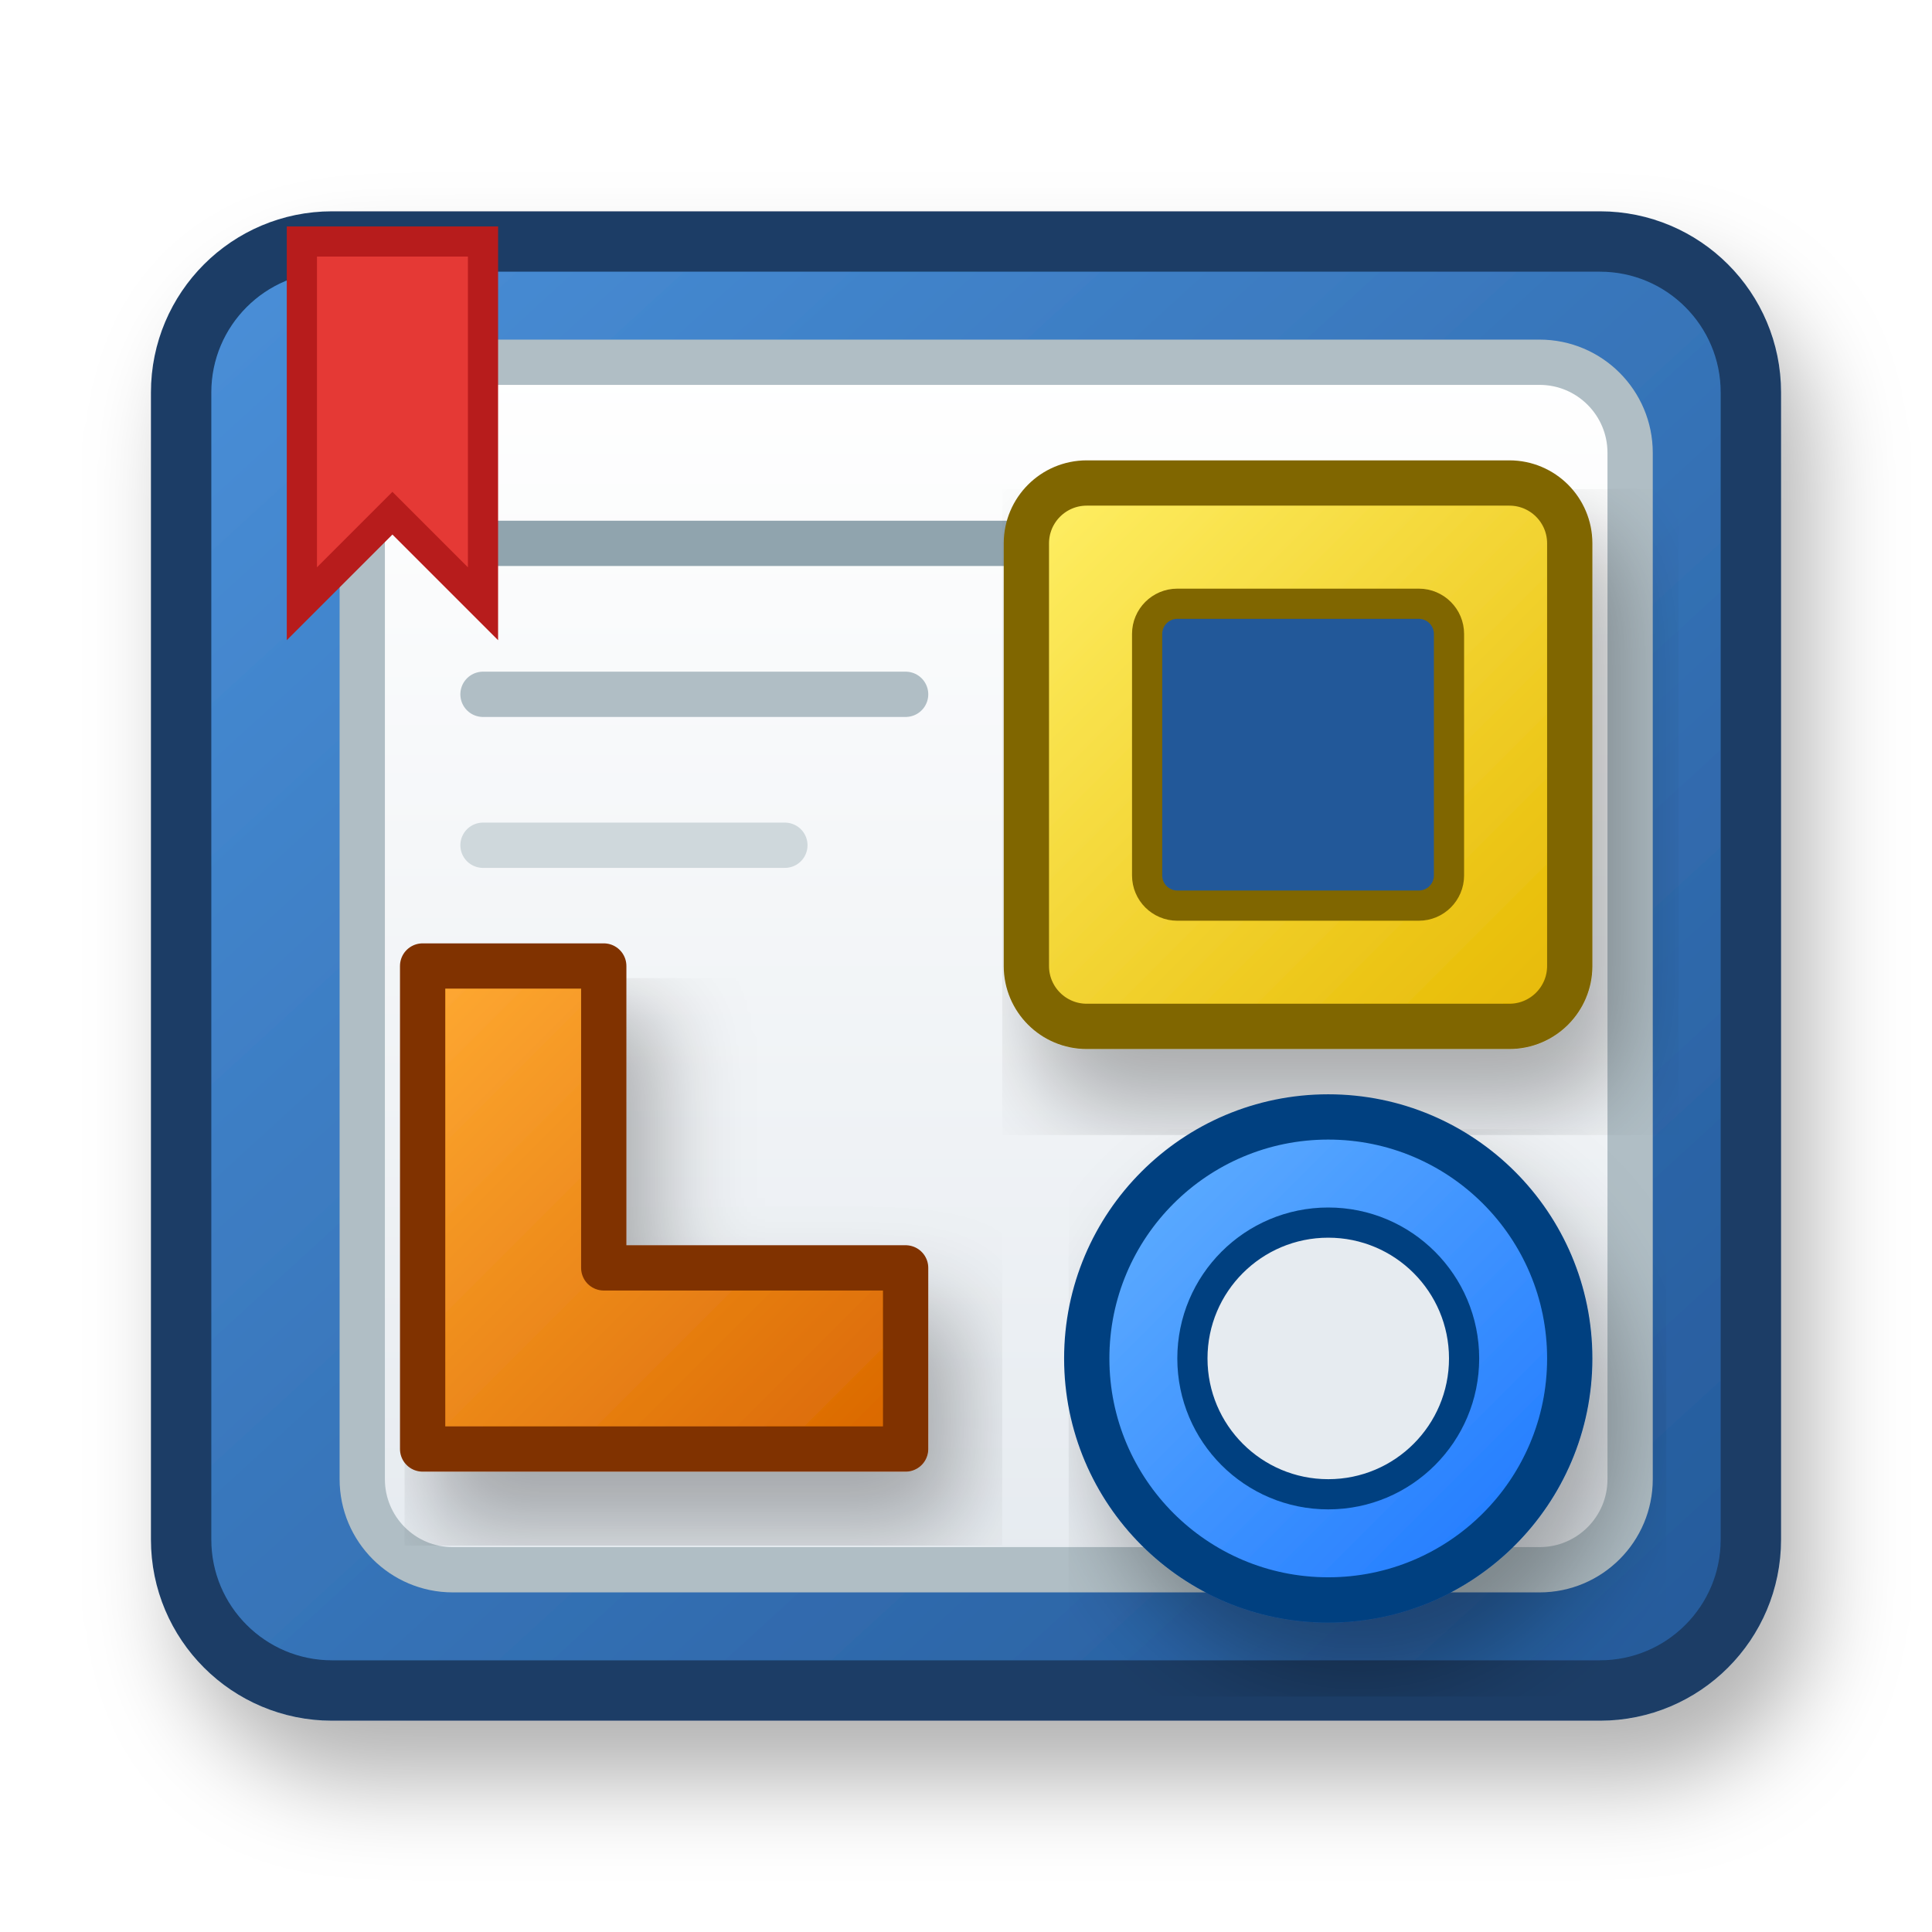
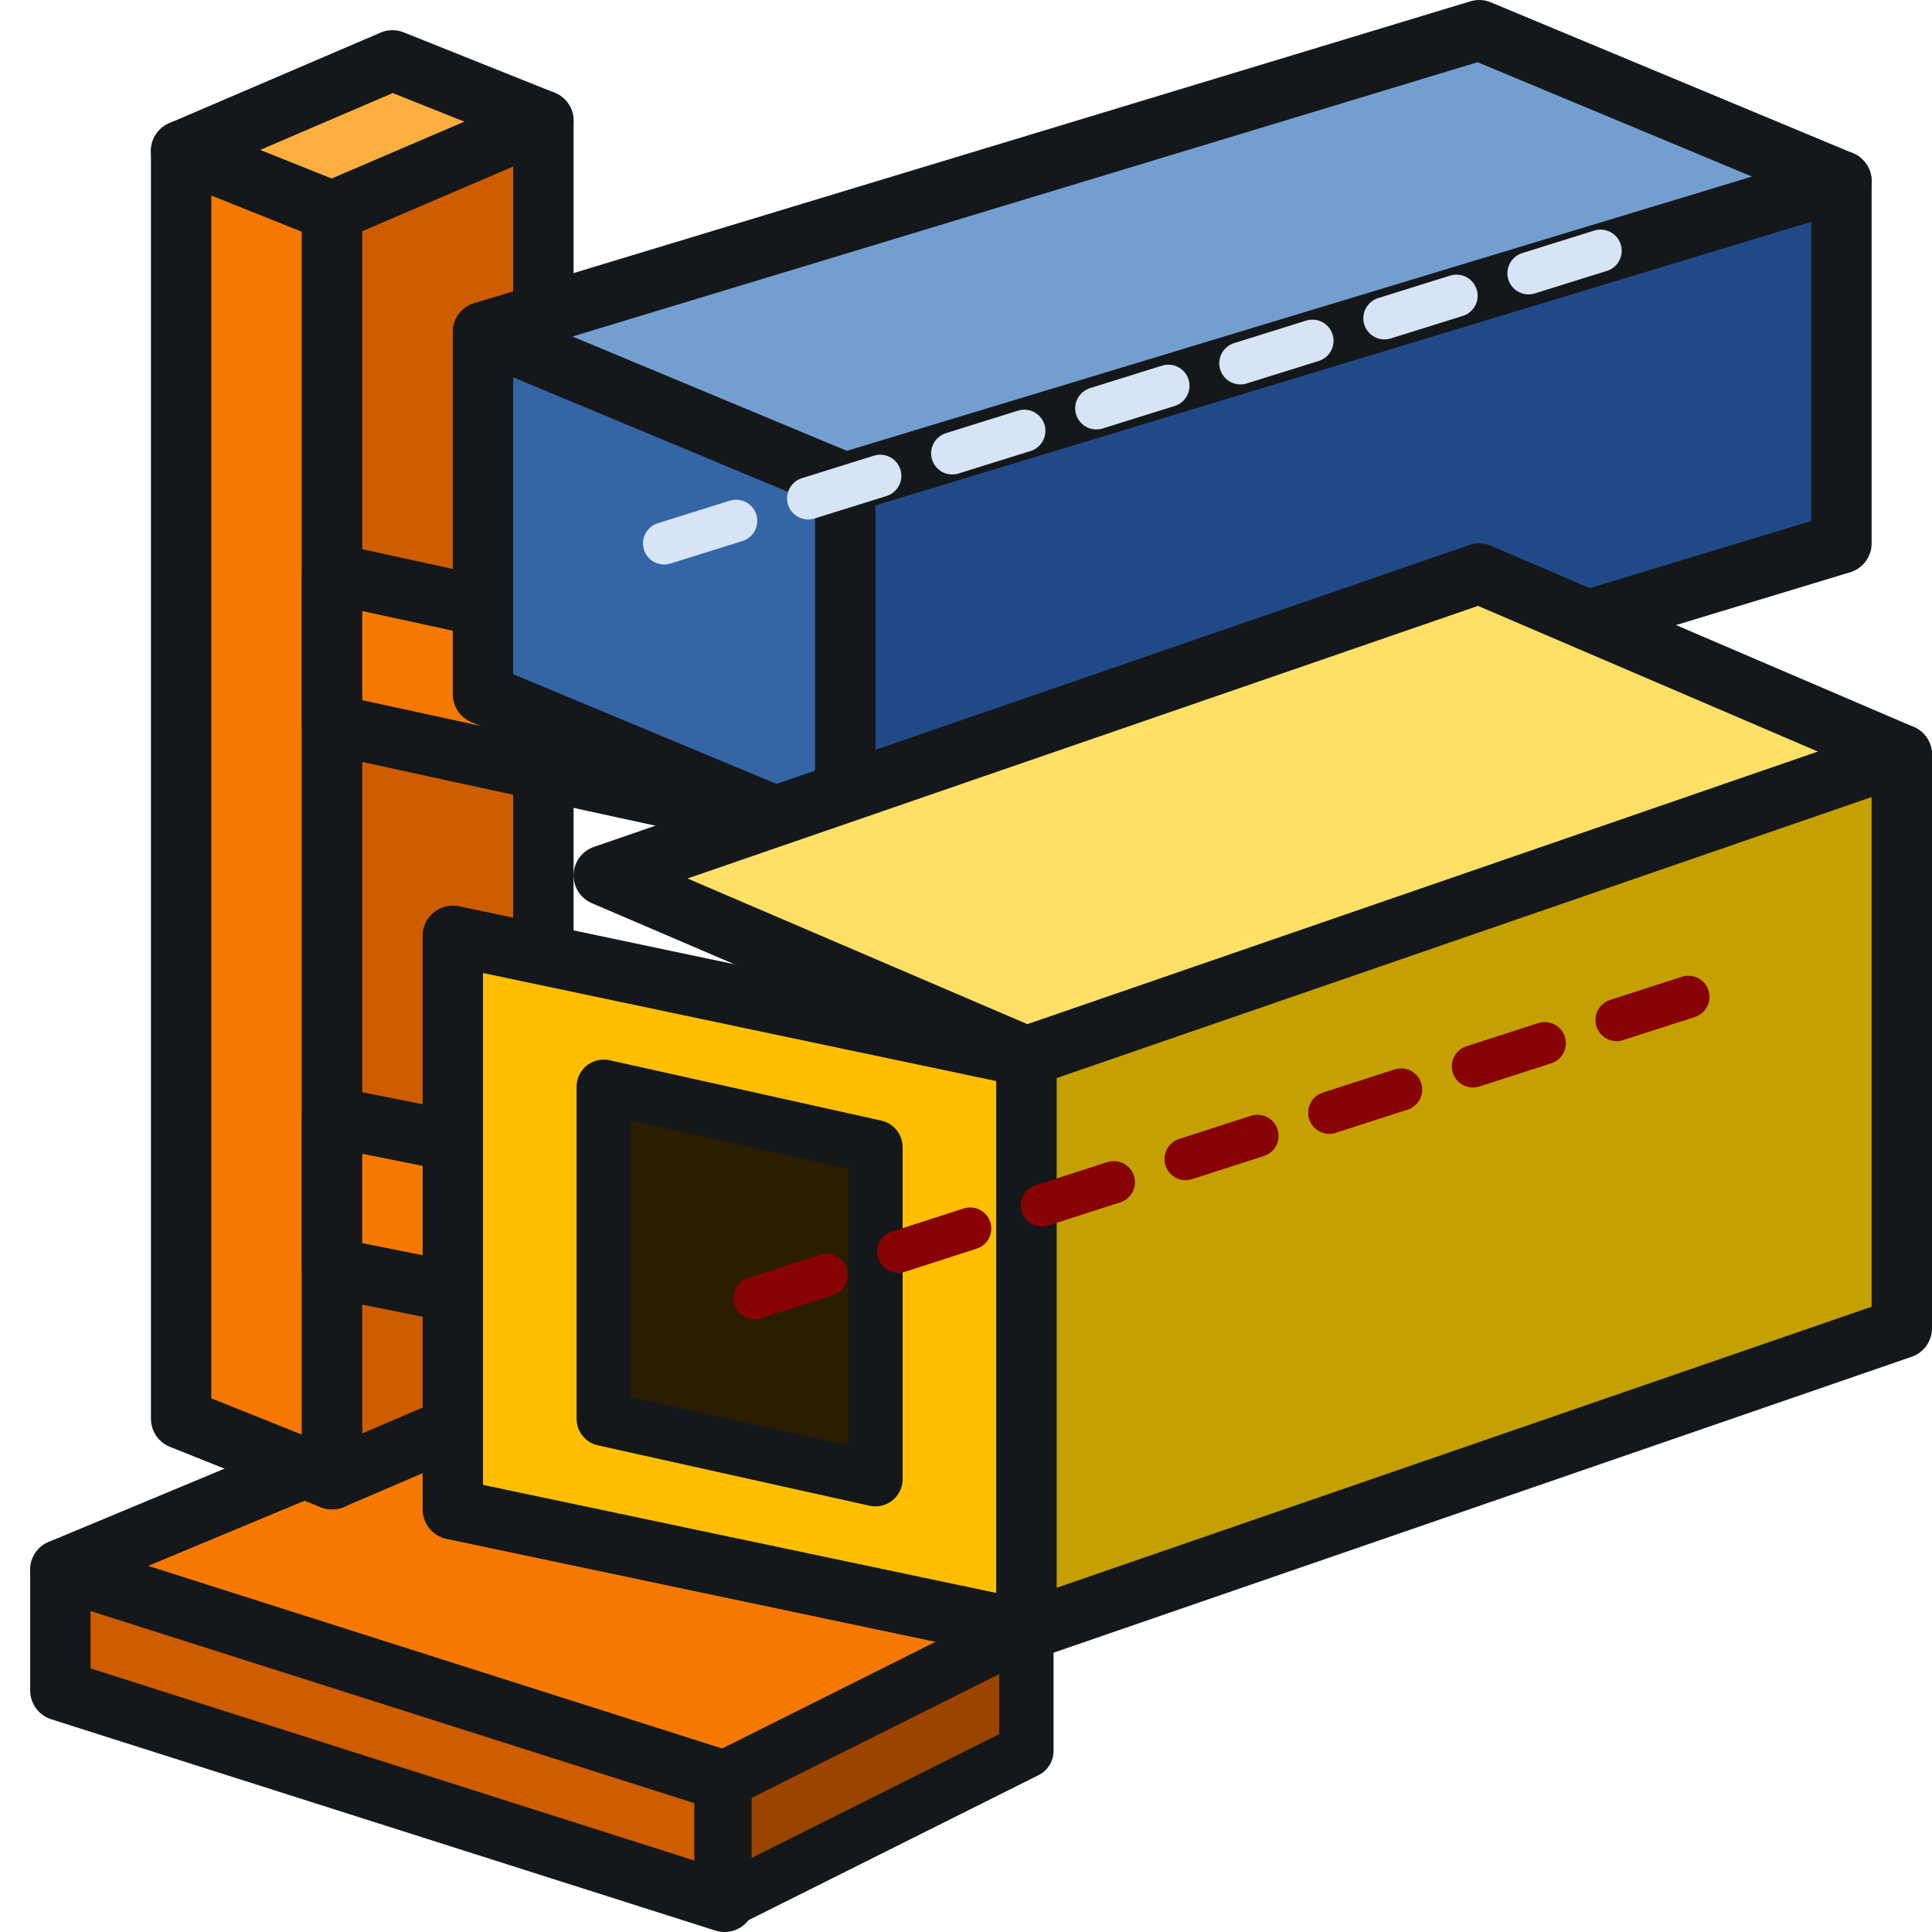
- <svg xmlns="http://www.w3.org/2000/svg" width="64" height="64" viewBox="0 0 64 64">
-   <defs>
-     <linearGradient id="binderGrad" x1="0" y1="0" x2="1" y2="1">
-       <stop offset="0%" stop-color="#4a90d9" />
-       <stop offset="100%" stop-color="#245999" />
-     </linearGradient>
-     <linearGradient id="pageGrad" x1="0" y1="0" x2="0" y2="1">
-       <stop offset="0%" stop-color="#ffffff" />
-       <stop offset="100%" stop-color="#e6ebf0" />
-     </linearGradient>
-     <linearGradient id="steelYellow" x1="0" y1="0" x2="1" y2="1">
-       <stop offset="0%" stop-color="#fff066" />
-       <stop offset="100%" stop-color="#e6b800" />
-     </linearGradient>
-     <linearGradient id="steelOrange" x1="0" y1="0" x2="1" y2="1">
-       <stop offset="0%" stop-color="#ffaa33" />
-       <stop offset="100%" stop-color="#d96600" />
-     </linearGradient>
-     <linearGradient id="steelBlue" x1="0" y1="0" x2="1" y2="1">
-       <stop offset="0%" stop-color="#66b3ff" />
-       <stop offset="100%" stop-color="#1a75ff" />
-     </linearGradient>
-     <filter id="shadow" x="-10%" y="-10%" width="130%" height="130%">
-       <feDropShadow dx="1" dy="2" stdDeviation="1.5" flood-color="#000000" flood-opacity="0.3" />
-     </filter>
-   </defs>
-   <g filter="url(#shadow)">
-     <rect x="6" y="8" width="52" height="48" rx="5" ry="5" fill="url(#binderGrad)" stroke="#1a3d66" stroke-width="2" />
-     <rect x="12" y="12" width="42" height="40" rx="3" ry="3" fill="url(#pageGrad)" stroke="#b0bec5" stroke-width="1.5" />
-     <line x1="16" y1="18" x2="34" y2="18" stroke="#90a4ae" stroke-width="1.5" stroke-linecap="round" />
-     <line x1="16" y1="23" x2="30" y2="23" stroke="#b0bec5" stroke-width="1.5" stroke-linecap="round" />
-     <line x1="16" y1="28" x2="26" y2="28" stroke="#cfd8dc" stroke-width="1.5" stroke-linecap="round" />
+ <svg xmlns="http://www.w3.org/2000/svg" viewBox="0 0 64 64" width="64" height="64">
+   <g id="rack_frame">
+     <path d="M 2,52 L 24,59 L 34,54 L 14,47 Z" fill="#f57900" stroke="#15181b" stroke-width="2" stroke-linejoin="round" />
+     <path d="M 2,52 L 24,59 L 24,63 L 2,56 Z" fill="#ce5c00" stroke="#15181b" stroke-width="2" stroke-linejoin="round" />
+     <path d="M 24,59 L 34,54 L 34,58 L 24,63 Z" fill="#994500" stroke="#15181b" stroke-width="1.8" stroke-linejoin="round" />
+     <path d="M 6,5 L 13,2 L 18,4 L 11,7 Z" fill="#fcaf3e" stroke="#15181b" stroke-width="2" stroke-linejoin="round" />
+     <path d="M 6,5 L 11,7 L 11,49 L 6,47 Z" fill="#f57900" stroke="#15181b" stroke-width="2" stroke-linejoin="round" />
+     <path d="M 11,7 L 18,4 L 18,46 L 11,49 Z" fill="#ce5c00" stroke="#15181b" stroke-width="2" stroke-linejoin="round" />
+     <path d="M 11,19 L 34,24 L 34,29 L 11,24 Z" fill="#f57900" stroke="#15181b" stroke-width="2" stroke-linejoin="round" />
+     <path d="M 31,21 L 34,22 L 34,29 L 31,28 Z" fill="#fcaf3e" stroke="#15181b" stroke-width="1.8" stroke-linejoin="round" />
+     <path d="M 11,37 L 36,42 L 36,47 L 11,42 Z" fill="#f57900" stroke="#15181b" stroke-width="2" stroke-linejoin="round" />
+     <path d="M 33,39 L 36,40 L 36,47 L 33,46 Z" fill="#fcaf3e" stroke="#15181b" stroke-width="1.8" stroke-linejoin="round" />
  </g>
-   <g filter="url(#shadow)" transform="translate(34, 16)">
-     <rect x="0" y="0" width="18" height="18" rx="2" fill="url(#steelYellow)" stroke="#806600" stroke-width="1.5" />
-     <rect x="4" y="4" width="10" height="10" rx="1" fill="#245999" stroke="#806600" stroke-width="1" />
+   <g id="top_beam">
+     <path d="M 16,11 L 49,1 L 61,6 L 28,16 Z" fill="#729fcf" stroke="#15181b" stroke-width="2" stroke-linejoin="round" />
+     <path d="M 28,16 L 61,6 L 61,18 L 28,28 Z" fill="#204a87" stroke="#15181b" stroke-width="2" stroke-linejoin="round" />
+     <path d="M 16,11 L 28,16 L 28,28 L 16,23 Z" fill="#3465a4" stroke="#15181b" stroke-width="2" stroke-linejoin="round" />
+     <path d="M 22,18 L 54,8" stroke="#d6e4f5" stroke-width="1.4" stroke-dasharray="2.5, 2.5" stroke-linecap="round" />
  </g>
-   <g filter="url(#shadow)" transform="translate(14, 32)">
-     <path d="M 0,0 L 6,0 L 6,10 L 16,10 L 16,16 L 0,16 Z" fill="url(#steelOrange)" stroke="#803300" stroke-width="1.5" stroke-linejoin="round" />
+   <g id="bottom_tube">
+     <path d="M 20,29 L 49,19 L 63,25 L 34,35 Z" fill="#ffe066" stroke="#15181b" stroke-width="2" stroke-linejoin="round" />
+     <path d="M 34,35 L 63,25 L 63,44 L 34,54 Z" fill="#c4a000" stroke="#15181b" stroke-width="2" stroke-linejoin="round" />
+     <path d="M 15,31 L 34,35 L 34,54 L 15,50 Z" fill="#ffbf00" stroke="#15181b" stroke-width="2" stroke-linejoin="round" />
+     <path d="M 20,36 L 29,38 L 29,49 L 20,47 Z" fill="#2b1e00" stroke="#15181b" stroke-width="1.8" stroke-linejoin="round" />
+     <path d="M 25,43 L 56,33" stroke="#880303" stroke-width="1.4" stroke-dasharray="2.5, 2.5" stroke-linecap="round" />
  </g>
-   <g filter="url(#shadow)" transform="translate(35, 36)">
-     <circle cx="9" cy="9" r="8" fill="url(#steelBlue)" stroke="#004080" stroke-width="1.5" />
-     <circle cx="9" cy="9" r="4.5" fill="#e6ebf0" stroke="#004080" stroke-width="1" />
-   </g>
-   <path d="M 10,8 L 16,8 L 16,20 L 13,17 L 10,20 Z" fill="#e53935" stroke="#b71c1c" stroke-width="1" />
</svg>
